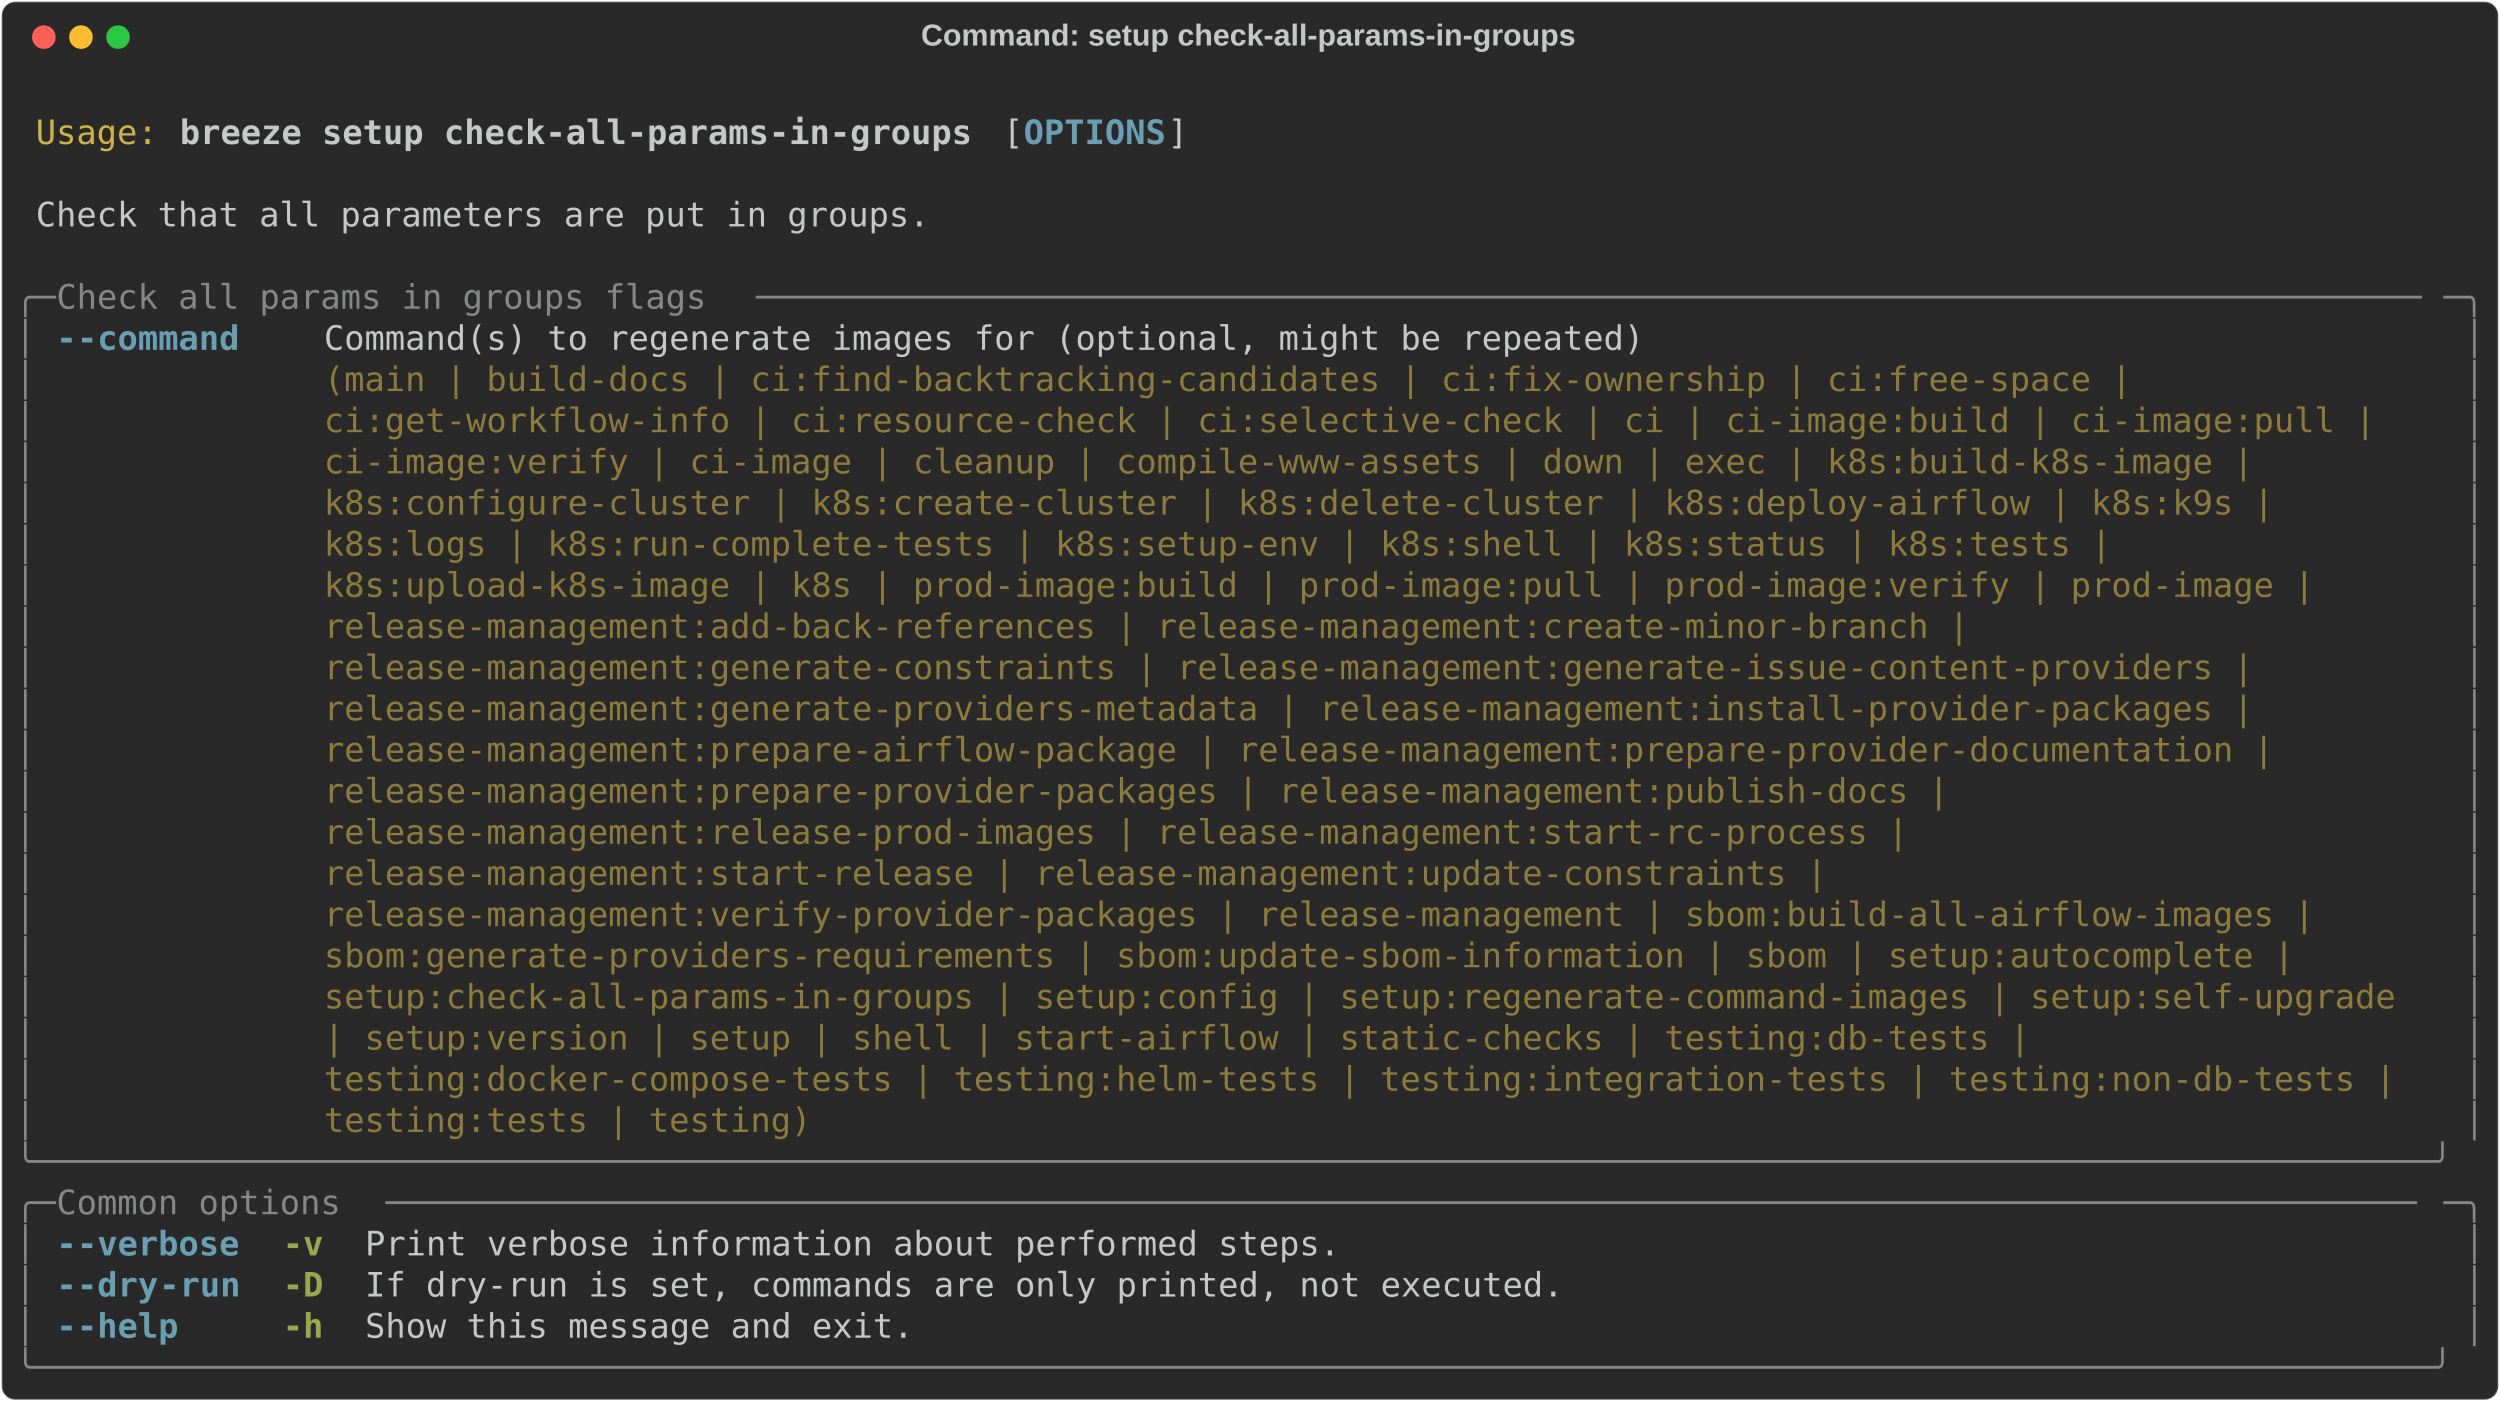
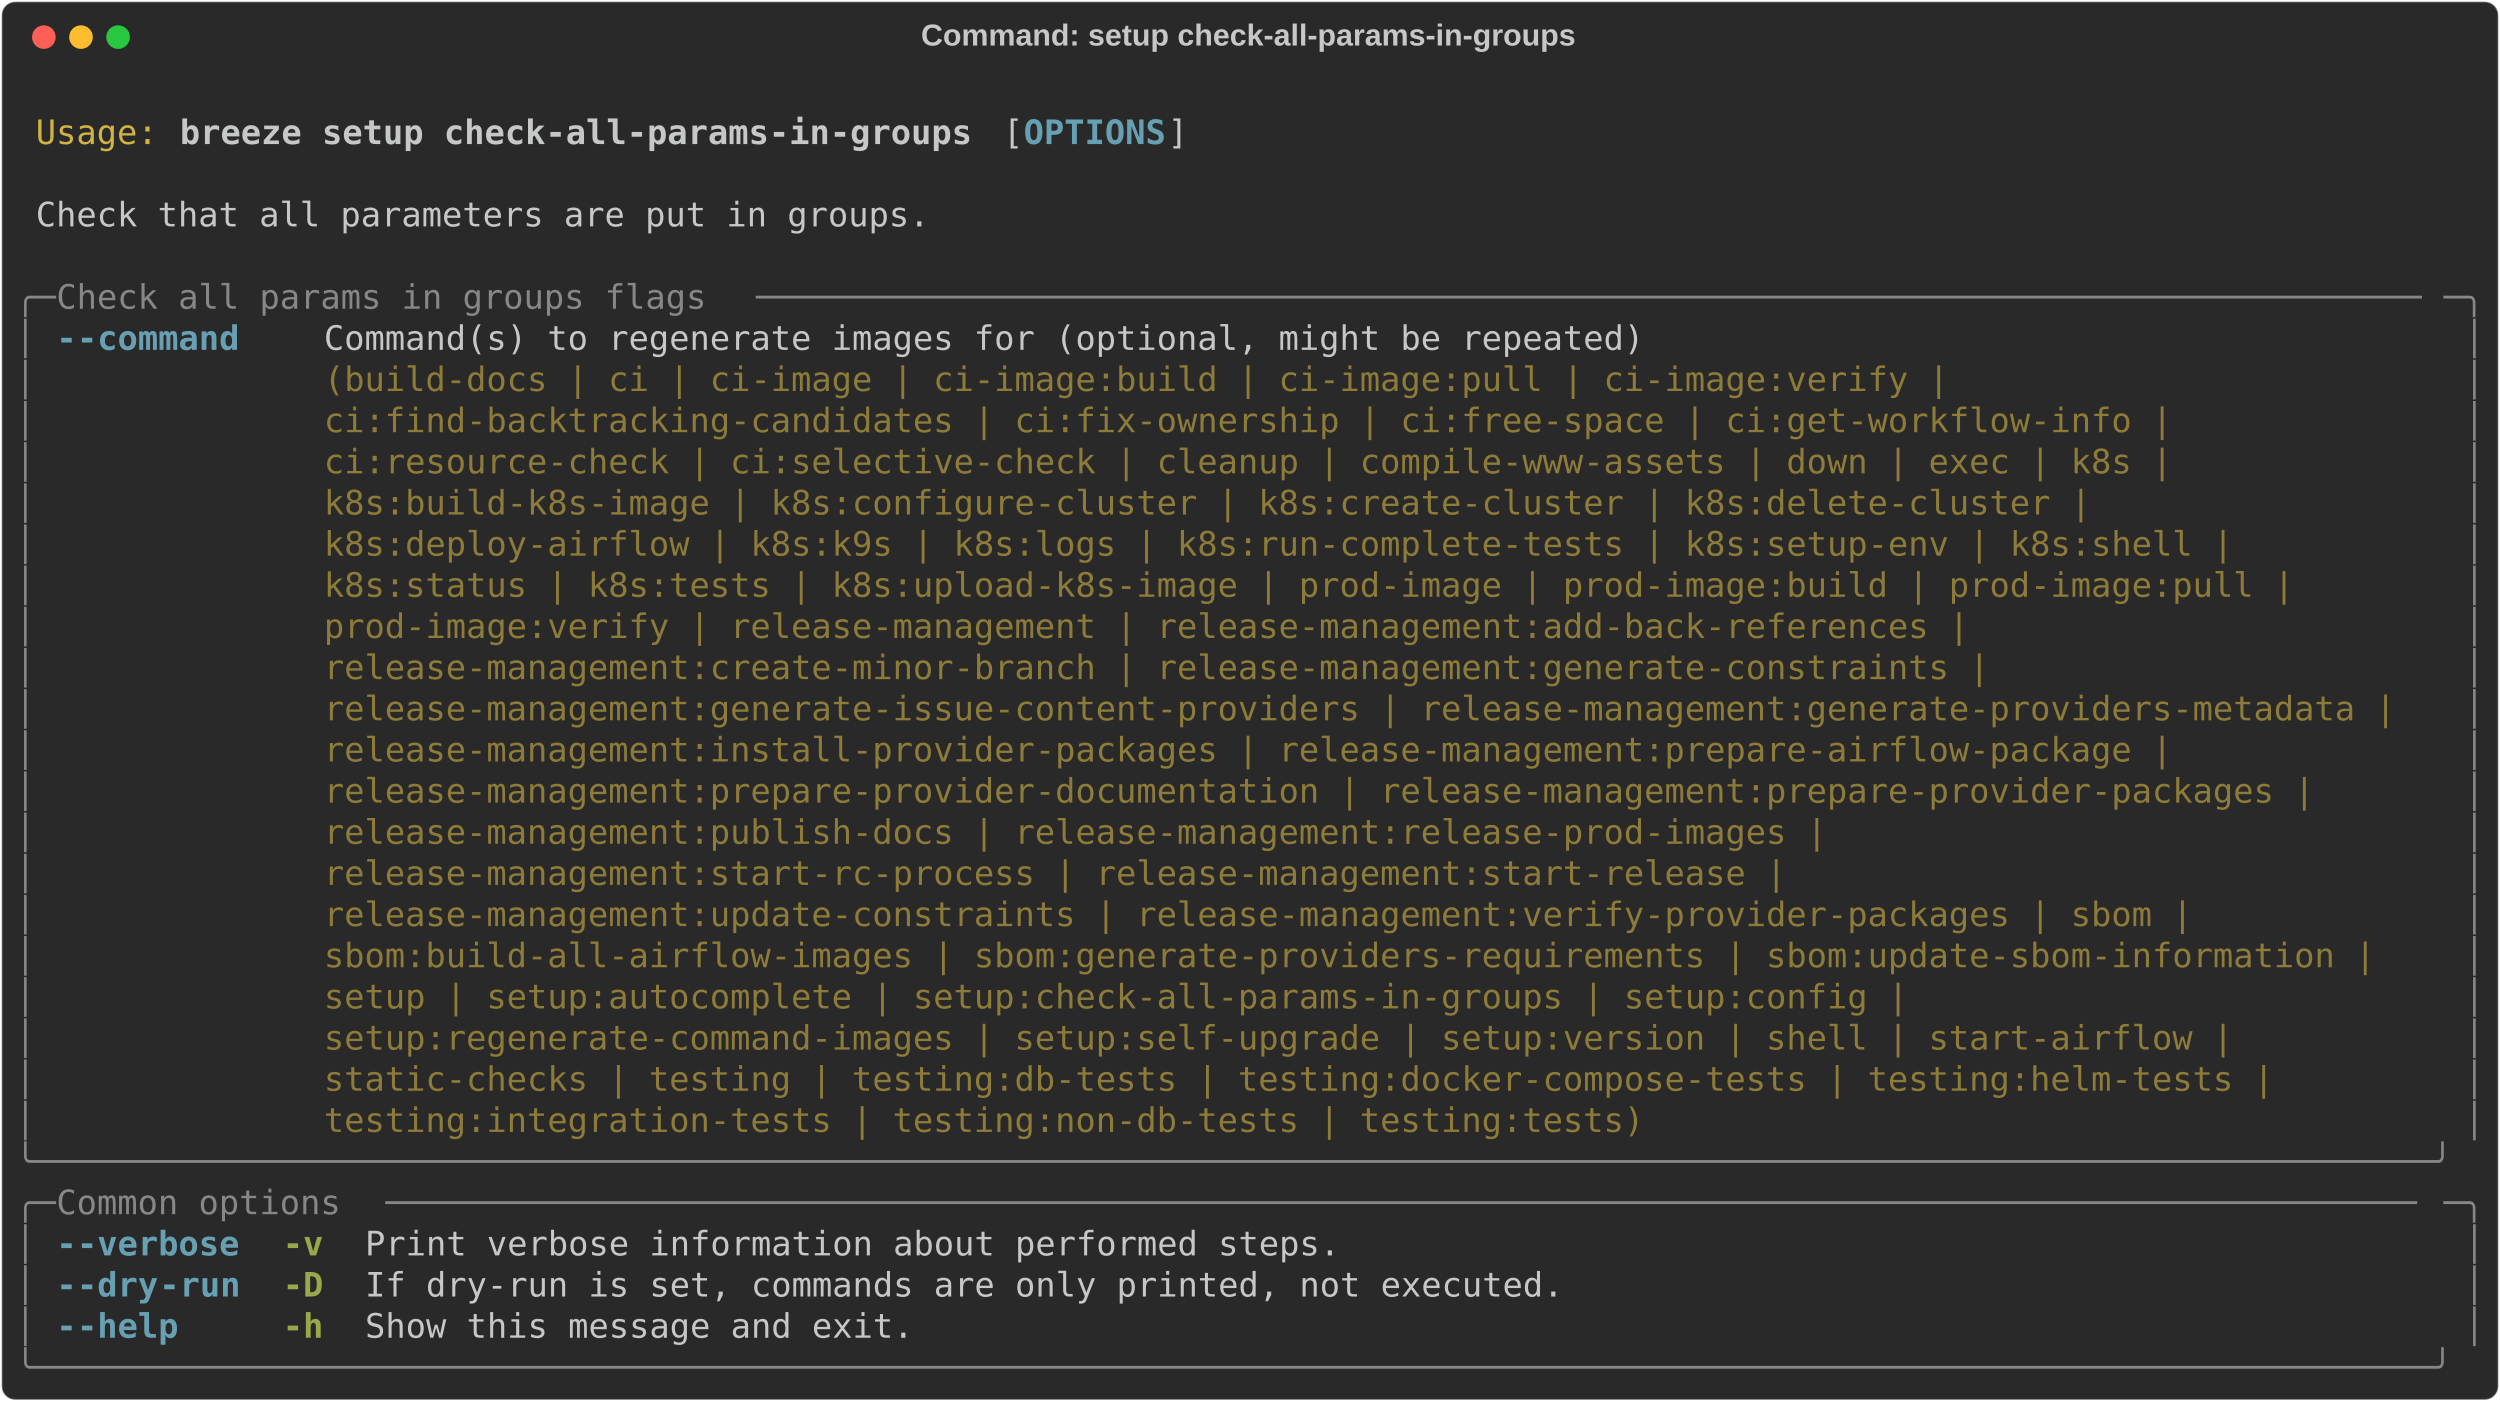
<svg xmlns="http://www.w3.org/2000/svg" class="rich-terminal" viewBox="0 0 1482 830.8">
  <style>

    @font-face {
        font-family: "Fira Code";
        src: local("FiraCode-Regular"),
                url("https://cdnjs.cloudflare.com/ajax/libs/firacode/6.2.0/woff2/FiraCode-Regular.woff2") format("woff2"),
                url("https://cdnjs.cloudflare.com/ajax/libs/firacode/6.2.0/woff/FiraCode-Regular.woff") format("woff");
        font-style: normal;
        font-weight: 400;
    }
    @font-face {
        font-family: "Fira Code";
        src: local("FiraCode-Bold"),
                url("https://cdnjs.cloudflare.com/ajax/libs/firacode/6.2.0/woff2/FiraCode-Bold.woff2") format("woff2"),
                url("https://cdnjs.cloudflare.com/ajax/libs/firacode/6.2.0/woff/FiraCode-Bold.woff") format("woff");
        font-style: bold;
        font-weight: 700;
    }

    .breeze-setup-check-all-params-in-groups-matrix {
        font-family: Fira Code, monospace;
        font-size: 20px;
        line-height: 24.4px;
        font-variant-east-asian: full-width;
    }

    .breeze-setup-check-all-params-in-groups-title {
        font-size: 18px;
        font-weight: bold;
        font-family: arial;
    }

    .breeze-setup-check-all-params-in-groups-r1 { fill: #c5c8c6 }
.breeze-setup-check-all-params-in-groups-r2 { fill: #d0b344 }
.breeze-setup-check-all-params-in-groups-r3 { fill: #c5c8c6;font-weight: bold }
.breeze-setup-check-all-params-in-groups-r4 { fill: #68a0b3;font-weight: bold }
.breeze-setup-check-all-params-in-groups-r5 { fill: #868887 }
.breeze-setup-check-all-params-in-groups-r6 { fill: #8d7b39 }
.breeze-setup-check-all-params-in-groups-r7 { fill: #98a84b;font-weight: bold }
    </style>
  <defs>
    <clipPath id="breeze-setup-check-all-params-in-groups-clip-terminal">
      <rect x="0" y="0" width="1463.0" height="779.8" />
    </clipPath>
    <clipPath id="breeze-setup-check-all-params-in-groups-line-0">
      <rect x="0" y="1.5" width="1464" height="24.65" />
    </clipPath>
    <clipPath id="breeze-setup-check-all-params-in-groups-line-1">
      <rect x="0" y="25.9" width="1464" height="24.65" />
    </clipPath>
    <clipPath id="breeze-setup-check-all-params-in-groups-line-2">
      <rect x="0" y="50.3" width="1464" height="24.65" />
    </clipPath>
    <clipPath id="breeze-setup-check-all-params-in-groups-line-3">
      <rect x="0" y="74.7" width="1464" height="24.65" />
    </clipPath>
    <clipPath id="breeze-setup-check-all-params-in-groups-line-4">
      <rect x="0" y="99.1" width="1464" height="24.65" />
    </clipPath>
    <clipPath id="breeze-setup-check-all-params-in-groups-line-5">
      <rect x="0" y="123.5" width="1464" height="24.65" />
    </clipPath>
    <clipPath id="breeze-setup-check-all-params-in-groups-line-6">
      <rect x="0" y="147.9" width="1464" height="24.65" />
    </clipPath>
    <clipPath id="breeze-setup-check-all-params-in-groups-line-7">
      <rect x="0" y="172.3" width="1464" height="24.65" />
    </clipPath>
    <clipPath id="breeze-setup-check-all-params-in-groups-line-8">
      <rect x="0" y="196.7" width="1464" height="24.65" />
    </clipPath>
    <clipPath id="breeze-setup-check-all-params-in-groups-line-9">
      <rect x="0" y="221.1" width="1464" height="24.65" />
    </clipPath>
    <clipPath id="breeze-setup-check-all-params-in-groups-line-10">
      <rect x="0" y="245.5" width="1464" height="24.65" />
    </clipPath>
    <clipPath id="breeze-setup-check-all-params-in-groups-line-11">
      <rect x="0" y="269.9" width="1464" height="24.65" />
    </clipPath>
    <clipPath id="breeze-setup-check-all-params-in-groups-line-12">
      <rect x="0" y="294.3" width="1464" height="24.65" />
    </clipPath>
    <clipPath id="breeze-setup-check-all-params-in-groups-line-13">
      <rect x="0" y="318.7" width="1464" height="24.65" />
    </clipPath>
    <clipPath id="breeze-setup-check-all-params-in-groups-line-14">
      <rect x="0" y="343.1" width="1464" height="24.65" />
    </clipPath>
    <clipPath id="breeze-setup-check-all-params-in-groups-line-15">
      <rect x="0" y="367.5" width="1464" height="24.65" />
    </clipPath>
    <clipPath id="breeze-setup-check-all-params-in-groups-line-16">
      <rect x="0" y="391.9" width="1464" height="24.65" />
    </clipPath>
    <clipPath id="breeze-setup-check-all-params-in-groups-line-17">
      <rect x="0" y="416.3" width="1464" height="24.65" />
    </clipPath>
    <clipPath id="breeze-setup-check-all-params-in-groups-line-18">
      <rect x="0" y="440.7" width="1464" height="24.65" />
    </clipPath>
    <clipPath id="breeze-setup-check-all-params-in-groups-line-19">
      <rect x="0" y="465.1" width="1464" height="24.65" />
    </clipPath>
    <clipPath id="breeze-setup-check-all-params-in-groups-line-20">
      <rect x="0" y="489.5" width="1464" height="24.65" />
    </clipPath>
    <clipPath id="breeze-setup-check-all-params-in-groups-line-21">
      <rect x="0" y="513.9" width="1464" height="24.65" />
    </clipPath>
    <clipPath id="breeze-setup-check-all-params-in-groups-line-22">
      <rect x="0" y="538.3" width="1464" height="24.65" />
    </clipPath>
    <clipPath id="breeze-setup-check-all-params-in-groups-line-23">
      <rect x="0" y="562.7" width="1464" height="24.65" />
    </clipPath>
    <clipPath id="breeze-setup-check-all-params-in-groups-line-24">
      <rect x="0" y="587.1" width="1464" height="24.65" />
    </clipPath>
    <clipPath id="breeze-setup-check-all-params-in-groups-line-25">
      <rect x="0" y="611.5" width="1464" height="24.65" />
    </clipPath>
    <clipPath id="breeze-setup-check-all-params-in-groups-line-26">
      <rect x="0" y="635.9" width="1464" height="24.65" />
    </clipPath>
    <clipPath id="breeze-setup-check-all-params-in-groups-line-27">
      <rect x="0" y="660.3" width="1464" height="24.65" />
    </clipPath>
    <clipPath id="breeze-setup-check-all-params-in-groups-line-28">
      <rect x="0" y="684.7" width="1464" height="24.65" />
    </clipPath>
    <clipPath id="breeze-setup-check-all-params-in-groups-line-29">
      <rect x="0" y="709.1" width="1464" height="24.65" />
    </clipPath>
    <clipPath id="breeze-setup-check-all-params-in-groups-line-30">
      <rect x="0" y="733.5" width="1464" height="24.65" />
    </clipPath>
  </defs>
  <rect fill="#292929" stroke="rgba(255,255,255,0.35)" stroke-width="1" x="1" y="1" width="1480" height="828.8" rx="8" />
  <text class="breeze-setup-check-all-params-in-groups-title" fill="#c5c8c6" text-anchor="middle" x="740" y="27">Command: setup check-all-params-in-groups</text>
  <g transform="translate(26,22)">
    <circle cx="0" cy="0" r="7" fill="#ff5f57" />
    <circle cx="22" cy="0" r="7" fill="#febc2e" />
    <circle cx="44" cy="0" r="7" fill="#28c840" />
  </g>
  <g transform="translate(9, 41)" clip-path="url(#breeze-setup-check-all-params-in-groups-clip-terminal)">
    <g class="breeze-setup-check-all-params-in-groups-matrix">
      <text class="breeze-setup-check-all-params-in-groups-r1" x="1464" y="20" textLength="12.2" clip-path="url(#breeze-setup-check-all-params-in-groups-line-0)">
</text>
      <text class="breeze-setup-check-all-params-in-groups-r2" x="12.2" y="44.4" textLength="73.2" clip-path="url(#breeze-setup-check-all-params-in-groups-line-1)">Usage:</text>
      <text class="breeze-setup-check-all-params-in-groups-r3" x="97.6" y="44.4" textLength="475.8" clip-path="url(#breeze-setup-check-all-params-in-groups-line-1)">breeze setup check-all-params-in-groups</text>
      <text class="breeze-setup-check-all-params-in-groups-r1" x="585.6" y="44.4" textLength="12.2" clip-path="url(#breeze-setup-check-all-params-in-groups-line-1)">[</text>
      <text class="breeze-setup-check-all-params-in-groups-r4" x="597.8" y="44.4" textLength="85.4" clip-path="url(#breeze-setup-check-all-params-in-groups-line-1)">OPTIONS</text>
      <text class="breeze-setup-check-all-params-in-groups-r1" x="683.2" y="44.4" textLength="12.2" clip-path="url(#breeze-setup-check-all-params-in-groups-line-1)">]</text>
      <text class="breeze-setup-check-all-params-in-groups-r1" x="1464" y="44.4" textLength="12.2" clip-path="url(#breeze-setup-check-all-params-in-groups-line-1)">
</text>
      <text class="breeze-setup-check-all-params-in-groups-r1" x="1464" y="68.8" textLength="12.2" clip-path="url(#breeze-setup-check-all-params-in-groups-line-2)">
</text>
      <text class="breeze-setup-check-all-params-in-groups-r1" x="12.2" y="93.2" textLength="536.8" clip-path="url(#breeze-setup-check-all-params-in-groups-line-3)">Check that all parameters are put in groups.</text>
      <text class="breeze-setup-check-all-params-in-groups-r1" x="1464" y="93.2" textLength="12.2" clip-path="url(#breeze-setup-check-all-params-in-groups-line-3)">
</text>
      <text class="breeze-setup-check-all-params-in-groups-r1" x="1464" y="117.6" textLength="12.2" clip-path="url(#breeze-setup-check-all-params-in-groups-line-4)">
</text>
      <text class="breeze-setup-check-all-params-in-groups-r5" x="0" y="142" textLength="24.4" clip-path="url(#breeze-setup-check-all-params-in-groups-line-5)">╭─</text>
      <text class="breeze-setup-check-all-params-in-groups-r5" x="24.4" y="142" textLength="414.8" clip-path="url(#breeze-setup-check-all-params-in-groups-line-5)"> Check all params in groups flags </text>
      <text class="breeze-setup-check-all-params-in-groups-r5" x="439.2" y="142" textLength="1000.4" clip-path="url(#breeze-setup-check-all-params-in-groups-line-5)">──────────────────────────────────────────────────────────────────────────────────</text>
      <text class="breeze-setup-check-all-params-in-groups-r5" x="1439.6" y="142" textLength="24.4" clip-path="url(#breeze-setup-check-all-params-in-groups-line-5)">─╮</text>
      <text class="breeze-setup-check-all-params-in-groups-r1" x="1464" y="142" textLength="12.2" clip-path="url(#breeze-setup-check-all-params-in-groups-line-5)">
</text>
      <text class="breeze-setup-check-all-params-in-groups-r5" x="0" y="166.4" textLength="12.2" clip-path="url(#breeze-setup-check-all-params-in-groups-line-6)">│</text>
      <text class="breeze-setup-check-all-params-in-groups-r4" x="24.4" y="166.4" textLength="12.2" clip-path="url(#breeze-setup-check-all-params-in-groups-line-6)">-</text>
      <text class="breeze-setup-check-all-params-in-groups-r4" x="36.6" y="166.4" textLength="97.6" clip-path="url(#breeze-setup-check-all-params-in-groups-line-6)">-command</text>
      <text class="breeze-setup-check-all-params-in-groups-r1" x="183" y="166.4" textLength="1256.6" clip-path="url(#breeze-setup-check-all-params-in-groups-line-6)">Command(s) to regenerate images for (optional, might be repeated)                                      </text>
      <text class="breeze-setup-check-all-params-in-groups-r5" x="1451.8" y="166.4" textLength="12.2" clip-path="url(#breeze-setup-check-all-params-in-groups-line-6)">│</text>
      <text class="breeze-setup-check-all-params-in-groups-r1" x="1464" y="166.4" textLength="12.2" clip-path="url(#breeze-setup-check-all-params-in-groups-line-6)">
</text>
      <text class="breeze-setup-check-all-params-in-groups-r5" x="0" y="190.8" textLength="12.2" clip-path="url(#breeze-setup-check-all-params-in-groups-line-7)">│</text>
-       <text class="breeze-setup-check-all-params-in-groups-r6" x="183" y="190.8" textLength="1256.6" clip-path="url(#breeze-setup-check-all-params-in-groups-line-7)">(main | build-docs | ci:find-backtracking-candidates | ci:fix-ownership | ci:free-space |              </text>
+       <text class="breeze-setup-check-all-params-in-groups-r6" x="183" y="190.8" textLength="1256.6" clip-path="url(#breeze-setup-check-all-params-in-groups-line-7)">(build-docs | ci | ci-image | ci-image:build | ci-image:pull | ci-image:verify |                       </text>
      <text class="breeze-setup-check-all-params-in-groups-r5" x="1451.8" y="190.8" textLength="12.2" clip-path="url(#breeze-setup-check-all-params-in-groups-line-7)">│</text>
      <text class="breeze-setup-check-all-params-in-groups-r1" x="1464" y="190.8" textLength="12.2" clip-path="url(#breeze-setup-check-all-params-in-groups-line-7)">
</text>
      <text class="breeze-setup-check-all-params-in-groups-r5" x="0" y="215.2" textLength="12.2" clip-path="url(#breeze-setup-check-all-params-in-groups-line-8)">│</text>
-       <text class="breeze-setup-check-all-params-in-groups-r6" x="183" y="215.2" textLength="1256.6" clip-path="url(#breeze-setup-check-all-params-in-groups-line-8)">ci:get-workflow-info | ci:resource-check | ci:selective-check | ci | ci-image:build | ci-image:pull |  </text>
+       <text class="breeze-setup-check-all-params-in-groups-r6" x="183" y="215.2" textLength="1256.6" clip-path="url(#breeze-setup-check-all-params-in-groups-line-8)">ci:find-backtracking-candidates | ci:fix-ownership | ci:free-space | ci:get-workflow-info |            </text>
      <text class="breeze-setup-check-all-params-in-groups-r5" x="1451.8" y="215.2" textLength="12.2" clip-path="url(#breeze-setup-check-all-params-in-groups-line-8)">│</text>
      <text class="breeze-setup-check-all-params-in-groups-r1" x="1464" y="215.2" textLength="12.2" clip-path="url(#breeze-setup-check-all-params-in-groups-line-8)">
</text>
      <text class="breeze-setup-check-all-params-in-groups-r5" x="0" y="239.6" textLength="12.2" clip-path="url(#breeze-setup-check-all-params-in-groups-line-9)">│</text>
-       <text class="breeze-setup-check-all-params-in-groups-r6" x="183" y="239.6" textLength="1256.6" clip-path="url(#breeze-setup-check-all-params-in-groups-line-9)">ci-image:verify | ci-image | cleanup | compile-www-assets | down | exec | k8s:build-k8s-image |        </text>
+       <text class="breeze-setup-check-all-params-in-groups-r6" x="183" y="239.6" textLength="1256.6" clip-path="url(#breeze-setup-check-all-params-in-groups-line-9)">ci:resource-check | ci:selective-check | cleanup | compile-www-assets | down | exec | k8s |            </text>
      <text class="breeze-setup-check-all-params-in-groups-r5" x="1451.8" y="239.6" textLength="12.2" clip-path="url(#breeze-setup-check-all-params-in-groups-line-9)">│</text>
      <text class="breeze-setup-check-all-params-in-groups-r1" x="1464" y="239.6" textLength="12.2" clip-path="url(#breeze-setup-check-all-params-in-groups-line-9)">
</text>
      <text class="breeze-setup-check-all-params-in-groups-r5" x="0" y="264" textLength="12.2" clip-path="url(#breeze-setup-check-all-params-in-groups-line-10)">│</text>
-       <text class="breeze-setup-check-all-params-in-groups-r6" x="183" y="264" textLength="1256.6" clip-path="url(#breeze-setup-check-all-params-in-groups-line-10)">k8s:configure-cluster | k8s:create-cluster | k8s:delete-cluster | k8s:deploy-airflow | k8s:k9s |       </text>
+       <text class="breeze-setup-check-all-params-in-groups-r6" x="183" y="264" textLength="1256.6" clip-path="url(#breeze-setup-check-all-params-in-groups-line-10)">k8s:build-k8s-image | k8s:configure-cluster | k8s:create-cluster | k8s:delete-cluster |                </text>
      <text class="breeze-setup-check-all-params-in-groups-r5" x="1451.8" y="264" textLength="12.2" clip-path="url(#breeze-setup-check-all-params-in-groups-line-10)">│</text>
      <text class="breeze-setup-check-all-params-in-groups-r1" x="1464" y="264" textLength="12.2" clip-path="url(#breeze-setup-check-all-params-in-groups-line-10)">
</text>
      <text class="breeze-setup-check-all-params-in-groups-r5" x="0" y="288.4" textLength="12.2" clip-path="url(#breeze-setup-check-all-params-in-groups-line-11)">│</text>
-       <text class="breeze-setup-check-all-params-in-groups-r6" x="183" y="288.4" textLength="1256.6" clip-path="url(#breeze-setup-check-all-params-in-groups-line-11)">k8s:logs | k8s:run-complete-tests | k8s:setup-env | k8s:shell | k8s:status | k8s:tests |               </text>
+       <text class="breeze-setup-check-all-params-in-groups-r6" x="183" y="288.4" textLength="1256.6" clip-path="url(#breeze-setup-check-all-params-in-groups-line-11)">k8s:deploy-airflow | k8s:k9s | k8s:logs | k8s:run-complete-tests | k8s:setup-env | k8s:shell |         </text>
      <text class="breeze-setup-check-all-params-in-groups-r5" x="1451.8" y="288.4" textLength="12.2" clip-path="url(#breeze-setup-check-all-params-in-groups-line-11)">│</text>
      <text class="breeze-setup-check-all-params-in-groups-r1" x="1464" y="288.4" textLength="12.2" clip-path="url(#breeze-setup-check-all-params-in-groups-line-11)">
</text>
      <text class="breeze-setup-check-all-params-in-groups-r5" x="0" y="312.8" textLength="12.2" clip-path="url(#breeze-setup-check-all-params-in-groups-line-12)">│</text>
-       <text class="breeze-setup-check-all-params-in-groups-r6" x="183" y="312.8" textLength="1256.6" clip-path="url(#breeze-setup-check-all-params-in-groups-line-12)">k8s:upload-k8s-image | k8s | prod-image:build | prod-image:pull | prod-image:verify | prod-image |     </text>
+       <text class="breeze-setup-check-all-params-in-groups-r6" x="183" y="312.8" textLength="1256.6" clip-path="url(#breeze-setup-check-all-params-in-groups-line-12)">k8s:status | k8s:tests | k8s:upload-k8s-image | prod-image | prod-image:build | prod-image:pull |      </text>
      <text class="breeze-setup-check-all-params-in-groups-r5" x="1451.8" y="312.8" textLength="12.2" clip-path="url(#breeze-setup-check-all-params-in-groups-line-12)">│</text>
      <text class="breeze-setup-check-all-params-in-groups-r1" x="1464" y="312.8" textLength="12.2" clip-path="url(#breeze-setup-check-all-params-in-groups-line-12)">
</text>
      <text class="breeze-setup-check-all-params-in-groups-r5" x="0" y="337.2" textLength="12.2" clip-path="url(#breeze-setup-check-all-params-in-groups-line-13)">│</text>
-       <text class="breeze-setup-check-all-params-in-groups-r6" x="183" y="337.2" textLength="1256.6" clip-path="url(#breeze-setup-check-all-params-in-groups-line-13)">release-management:add-back-references | release-management:create-minor-branch |                      </text>
+       <text class="breeze-setup-check-all-params-in-groups-r6" x="183" y="337.2" textLength="1256.6" clip-path="url(#breeze-setup-check-all-params-in-groups-line-13)">prod-image:verify | release-management | release-management:add-back-references |                      </text>
      <text class="breeze-setup-check-all-params-in-groups-r5" x="1451.8" y="337.2" textLength="12.2" clip-path="url(#breeze-setup-check-all-params-in-groups-line-13)">│</text>
      <text class="breeze-setup-check-all-params-in-groups-r1" x="1464" y="337.2" textLength="12.2" clip-path="url(#breeze-setup-check-all-params-in-groups-line-13)">
</text>
      <text class="breeze-setup-check-all-params-in-groups-r5" x="0" y="361.6" textLength="12.2" clip-path="url(#breeze-setup-check-all-params-in-groups-line-14)">│</text>
-       <text class="breeze-setup-check-all-params-in-groups-r6" x="183" y="361.6" textLength="1256.6" clip-path="url(#breeze-setup-check-all-params-in-groups-line-14)">release-management:generate-constraints | release-management:generate-issue-content-providers |        </text>
+       <text class="breeze-setup-check-all-params-in-groups-r6" x="183" y="361.6" textLength="1256.6" clip-path="url(#breeze-setup-check-all-params-in-groups-line-14)">release-management:create-minor-branch | release-management:generate-constraints |                     </text>
      <text class="breeze-setup-check-all-params-in-groups-r5" x="1451.8" y="361.6" textLength="12.2" clip-path="url(#breeze-setup-check-all-params-in-groups-line-14)">│</text>
      <text class="breeze-setup-check-all-params-in-groups-r1" x="1464" y="361.6" textLength="12.2" clip-path="url(#breeze-setup-check-all-params-in-groups-line-14)">
</text>
      <text class="breeze-setup-check-all-params-in-groups-r5" x="0" y="386" textLength="12.2" clip-path="url(#breeze-setup-check-all-params-in-groups-line-15)">│</text>
-       <text class="breeze-setup-check-all-params-in-groups-r6" x="183" y="386" textLength="1256.6" clip-path="url(#breeze-setup-check-all-params-in-groups-line-15)">release-management:generate-providers-metadata | release-management:install-provider-packages |        </text>
+       <text class="breeze-setup-check-all-params-in-groups-r6" x="183" y="386" textLength="1256.6" clip-path="url(#breeze-setup-check-all-params-in-groups-line-15)">release-management:generate-issue-content-providers | release-management:generate-providers-metadata | </text>
      <text class="breeze-setup-check-all-params-in-groups-r5" x="1451.8" y="386" textLength="12.2" clip-path="url(#breeze-setup-check-all-params-in-groups-line-15)">│</text>
      <text class="breeze-setup-check-all-params-in-groups-r1" x="1464" y="386" textLength="12.2" clip-path="url(#breeze-setup-check-all-params-in-groups-line-15)">
</text>
      <text class="breeze-setup-check-all-params-in-groups-r5" x="0" y="410.4" textLength="12.2" clip-path="url(#breeze-setup-check-all-params-in-groups-line-16)">│</text>
-       <text class="breeze-setup-check-all-params-in-groups-r6" x="183" y="410.4" textLength="1256.6" clip-path="url(#breeze-setup-check-all-params-in-groups-line-16)">release-management:prepare-airflow-package | release-management:prepare-provider-documentation |       </text>
+       <text class="breeze-setup-check-all-params-in-groups-r6" x="183" y="410.4" textLength="1256.6" clip-path="url(#breeze-setup-check-all-params-in-groups-line-16)">release-management:install-provider-packages | release-management:prepare-airflow-package |            </text>
      <text class="breeze-setup-check-all-params-in-groups-r5" x="1451.8" y="410.4" textLength="12.2" clip-path="url(#breeze-setup-check-all-params-in-groups-line-16)">│</text>
      <text class="breeze-setup-check-all-params-in-groups-r1" x="1464" y="410.4" textLength="12.2" clip-path="url(#breeze-setup-check-all-params-in-groups-line-16)">
</text>
      <text class="breeze-setup-check-all-params-in-groups-r5" x="0" y="434.8" textLength="12.2" clip-path="url(#breeze-setup-check-all-params-in-groups-line-17)">│</text>
-       <text class="breeze-setup-check-all-params-in-groups-r6" x="183" y="434.8" textLength="1256.6" clip-path="url(#breeze-setup-check-all-params-in-groups-line-17)">release-management:prepare-provider-packages | release-management:publish-docs |                       </text>
+       <text class="breeze-setup-check-all-params-in-groups-r6" x="183" y="434.8" textLength="1256.6" clip-path="url(#breeze-setup-check-all-params-in-groups-line-17)">release-management:prepare-provider-documentation | release-management:prepare-provider-packages |     </text>
      <text class="breeze-setup-check-all-params-in-groups-r5" x="1451.8" y="434.8" textLength="12.2" clip-path="url(#breeze-setup-check-all-params-in-groups-line-17)">│</text>
      <text class="breeze-setup-check-all-params-in-groups-r1" x="1464" y="434.8" textLength="12.2" clip-path="url(#breeze-setup-check-all-params-in-groups-line-17)">
</text>
      <text class="breeze-setup-check-all-params-in-groups-r5" x="0" y="459.2" textLength="12.2" clip-path="url(#breeze-setup-check-all-params-in-groups-line-18)">│</text>
-       <text class="breeze-setup-check-all-params-in-groups-r6" x="183" y="459.2" textLength="1256.6" clip-path="url(#breeze-setup-check-all-params-in-groups-line-18)">release-management:release-prod-images | release-management:start-rc-process |                         </text>
+       <text class="breeze-setup-check-all-params-in-groups-r6" x="183" y="459.2" textLength="1256.6" clip-path="url(#breeze-setup-check-all-params-in-groups-line-18)">release-management:publish-docs | release-management:release-prod-images |                             </text>
      <text class="breeze-setup-check-all-params-in-groups-r5" x="1451.8" y="459.2" textLength="12.2" clip-path="url(#breeze-setup-check-all-params-in-groups-line-18)">│</text>
      <text class="breeze-setup-check-all-params-in-groups-r1" x="1464" y="459.2" textLength="12.2" clip-path="url(#breeze-setup-check-all-params-in-groups-line-18)">
</text>
      <text class="breeze-setup-check-all-params-in-groups-r5" x="0" y="483.6" textLength="12.2" clip-path="url(#breeze-setup-check-all-params-in-groups-line-19)">│</text>
-       <text class="breeze-setup-check-all-params-in-groups-r6" x="183" y="483.6" textLength="1256.6" clip-path="url(#breeze-setup-check-all-params-in-groups-line-19)">release-management:start-release | release-management:update-constraints |                             </text>
+       <text class="breeze-setup-check-all-params-in-groups-r6" x="183" y="483.6" textLength="1256.6" clip-path="url(#breeze-setup-check-all-params-in-groups-line-19)">release-management:start-rc-process | release-management:start-release |                               </text>
      <text class="breeze-setup-check-all-params-in-groups-r5" x="1451.8" y="483.6" textLength="12.2" clip-path="url(#breeze-setup-check-all-params-in-groups-line-19)">│</text>
      <text class="breeze-setup-check-all-params-in-groups-r1" x="1464" y="483.6" textLength="12.2" clip-path="url(#breeze-setup-check-all-params-in-groups-line-19)">
</text>
      <text class="breeze-setup-check-all-params-in-groups-r5" x="0" y="508" textLength="12.2" clip-path="url(#breeze-setup-check-all-params-in-groups-line-20)">│</text>
-       <text class="breeze-setup-check-all-params-in-groups-r6" x="183" y="508" textLength="1256.6" clip-path="url(#breeze-setup-check-all-params-in-groups-line-20)">release-management:verify-provider-packages | release-management | sbom:build-all-airflow-images |     </text>
+       <text class="breeze-setup-check-all-params-in-groups-r6" x="183" y="508" textLength="1256.6" clip-path="url(#breeze-setup-check-all-params-in-groups-line-20)">release-management:update-constraints | release-management:verify-provider-packages | sbom |           </text>
      <text class="breeze-setup-check-all-params-in-groups-r5" x="1451.8" y="508" textLength="12.2" clip-path="url(#breeze-setup-check-all-params-in-groups-line-20)">│</text>
      <text class="breeze-setup-check-all-params-in-groups-r1" x="1464" y="508" textLength="12.2" clip-path="url(#breeze-setup-check-all-params-in-groups-line-20)">
</text>
      <text class="breeze-setup-check-all-params-in-groups-r5" x="0" y="532.4" textLength="12.2" clip-path="url(#breeze-setup-check-all-params-in-groups-line-21)">│</text>
-       <text class="breeze-setup-check-all-params-in-groups-r6" x="183" y="532.4" textLength="1256.6" clip-path="url(#breeze-setup-check-all-params-in-groups-line-21)">sbom:generate-providers-requirements | sbom:update-sbom-information | sbom | setup:autocomplete |      </text>
+       <text class="breeze-setup-check-all-params-in-groups-r6" x="183" y="532.4" textLength="1256.6" clip-path="url(#breeze-setup-check-all-params-in-groups-line-21)">sbom:build-all-airflow-images | sbom:generate-providers-requirements | sbom:update-sbom-information |  </text>
      <text class="breeze-setup-check-all-params-in-groups-r5" x="1451.8" y="532.4" textLength="12.2" clip-path="url(#breeze-setup-check-all-params-in-groups-line-21)">│</text>
      <text class="breeze-setup-check-all-params-in-groups-r1" x="1464" y="532.4" textLength="12.2" clip-path="url(#breeze-setup-check-all-params-in-groups-line-21)">
</text>
      <text class="breeze-setup-check-all-params-in-groups-r5" x="0" y="556.8" textLength="12.2" clip-path="url(#breeze-setup-check-all-params-in-groups-line-22)">│</text>
-       <text class="breeze-setup-check-all-params-in-groups-r6" x="183" y="556.8" textLength="1256.6" clip-path="url(#breeze-setup-check-all-params-in-groups-line-22)">setup:check-all-params-in-groups | setup:config | setup:regenerate-command-images | setup:self-upgrade </text>
+       <text class="breeze-setup-check-all-params-in-groups-r6" x="183" y="556.8" textLength="1256.6" clip-path="url(#breeze-setup-check-all-params-in-groups-line-22)">setup | setup:autocomplete | setup:check-all-params-in-groups | setup:config |                         </text>
      <text class="breeze-setup-check-all-params-in-groups-r5" x="1451.8" y="556.8" textLength="12.2" clip-path="url(#breeze-setup-check-all-params-in-groups-line-22)">│</text>
      <text class="breeze-setup-check-all-params-in-groups-r1" x="1464" y="556.8" textLength="12.2" clip-path="url(#breeze-setup-check-all-params-in-groups-line-22)">
</text>
      <text class="breeze-setup-check-all-params-in-groups-r5" x="0" y="581.2" textLength="12.2" clip-path="url(#breeze-setup-check-all-params-in-groups-line-23)">│</text>
-       <text class="breeze-setup-check-all-params-in-groups-r6" x="183" y="581.2" textLength="1256.6" clip-path="url(#breeze-setup-check-all-params-in-groups-line-23)">| setup:version | setup | shell | start-airflow | static-checks | testing:db-tests |                   </text>
+       <text class="breeze-setup-check-all-params-in-groups-r6" x="183" y="581.2" textLength="1256.6" clip-path="url(#breeze-setup-check-all-params-in-groups-line-23)">setup:regenerate-command-images | setup:self-upgrade | setup:version | shell | start-airflow |         </text>
      <text class="breeze-setup-check-all-params-in-groups-r5" x="1451.8" y="581.2" textLength="12.2" clip-path="url(#breeze-setup-check-all-params-in-groups-line-23)">│</text>
      <text class="breeze-setup-check-all-params-in-groups-r1" x="1464" y="581.2" textLength="12.2" clip-path="url(#breeze-setup-check-all-params-in-groups-line-23)">
</text>
      <text class="breeze-setup-check-all-params-in-groups-r5" x="0" y="605.6" textLength="12.2" clip-path="url(#breeze-setup-check-all-params-in-groups-line-24)">│</text>
-       <text class="breeze-setup-check-all-params-in-groups-r6" x="183" y="605.6" textLength="1256.6" clip-path="url(#breeze-setup-check-all-params-in-groups-line-24)">testing:docker-compose-tests | testing:helm-tests | testing:integration-tests | testing:non-db-tests | </text>
+       <text class="breeze-setup-check-all-params-in-groups-r6" x="183" y="605.6" textLength="1256.6" clip-path="url(#breeze-setup-check-all-params-in-groups-line-24)">static-checks | testing | testing:db-tests | testing:docker-compose-tests | testing:helm-tests |       </text>
      <text class="breeze-setup-check-all-params-in-groups-r5" x="1451.8" y="605.6" textLength="12.2" clip-path="url(#breeze-setup-check-all-params-in-groups-line-24)">│</text>
      <text class="breeze-setup-check-all-params-in-groups-r1" x="1464" y="605.6" textLength="12.2" clip-path="url(#breeze-setup-check-all-params-in-groups-line-24)">
</text>
      <text class="breeze-setup-check-all-params-in-groups-r5" x="0" y="630" textLength="12.2" clip-path="url(#breeze-setup-check-all-params-in-groups-line-25)">│</text>
-       <text class="breeze-setup-check-all-params-in-groups-r6" x="183" y="630" textLength="1256.6" clip-path="url(#breeze-setup-check-all-params-in-groups-line-25)">testing:tests | testing)                                                                               </text>
+       <text class="breeze-setup-check-all-params-in-groups-r6" x="183" y="630" textLength="1256.6" clip-path="url(#breeze-setup-check-all-params-in-groups-line-25)">testing:integration-tests | testing:non-db-tests | testing:tests)                                      </text>
      <text class="breeze-setup-check-all-params-in-groups-r5" x="1451.8" y="630" textLength="12.2" clip-path="url(#breeze-setup-check-all-params-in-groups-line-25)">│</text>
      <text class="breeze-setup-check-all-params-in-groups-r1" x="1464" y="630" textLength="12.2" clip-path="url(#breeze-setup-check-all-params-in-groups-line-25)">
</text>
      <text class="breeze-setup-check-all-params-in-groups-r5" x="0" y="654.4" textLength="1464" clip-path="url(#breeze-setup-check-all-params-in-groups-line-26)">╰──────────────────────────────────────────────────────────────────────────────────────────────────────────────────────╯</text>
      <text class="breeze-setup-check-all-params-in-groups-r1" x="1464" y="654.4" textLength="12.2" clip-path="url(#breeze-setup-check-all-params-in-groups-line-26)">
</text>
      <text class="breeze-setup-check-all-params-in-groups-r5" x="0" y="678.8" textLength="24.4" clip-path="url(#breeze-setup-check-all-params-in-groups-line-27)">╭─</text>
      <text class="breeze-setup-check-all-params-in-groups-r5" x="24.4" y="678.8" textLength="195.2" clip-path="url(#breeze-setup-check-all-params-in-groups-line-27)"> Common options </text>
      <text class="breeze-setup-check-all-params-in-groups-r5" x="219.6" y="678.8" textLength="1220" clip-path="url(#breeze-setup-check-all-params-in-groups-line-27)">────────────────────────────────────────────────────────────────────────────────────────────────────</text>
      <text class="breeze-setup-check-all-params-in-groups-r5" x="1439.6" y="678.8" textLength="24.4" clip-path="url(#breeze-setup-check-all-params-in-groups-line-27)">─╮</text>
      <text class="breeze-setup-check-all-params-in-groups-r1" x="1464" y="678.8" textLength="12.2" clip-path="url(#breeze-setup-check-all-params-in-groups-line-27)">
</text>
      <text class="breeze-setup-check-all-params-in-groups-r5" x="0" y="703.2" textLength="12.2" clip-path="url(#breeze-setup-check-all-params-in-groups-line-28)">│</text>
      <text class="breeze-setup-check-all-params-in-groups-r4" x="24.4" y="703.2" textLength="12.2" clip-path="url(#breeze-setup-check-all-params-in-groups-line-28)">-</text>
      <text class="breeze-setup-check-all-params-in-groups-r4" x="36.6" y="703.2" textLength="97.6" clip-path="url(#breeze-setup-check-all-params-in-groups-line-28)">-verbose</text>
      <text class="breeze-setup-check-all-params-in-groups-r7" x="158.6" y="703.2" textLength="24.4" clip-path="url(#breeze-setup-check-all-params-in-groups-line-28)">-v</text>
      <text class="breeze-setup-check-all-params-in-groups-r1" x="207.4" y="703.2" textLength="585.6" clip-path="url(#breeze-setup-check-all-params-in-groups-line-28)">Print verbose information about performed steps.</text>
      <text class="breeze-setup-check-all-params-in-groups-r5" x="1451.8" y="703.2" textLength="12.2" clip-path="url(#breeze-setup-check-all-params-in-groups-line-28)">│</text>
      <text class="breeze-setup-check-all-params-in-groups-r1" x="1464" y="703.2" textLength="12.2" clip-path="url(#breeze-setup-check-all-params-in-groups-line-28)">
</text>
      <text class="breeze-setup-check-all-params-in-groups-r5" x="0" y="727.6" textLength="12.2" clip-path="url(#breeze-setup-check-all-params-in-groups-line-29)">│</text>
      <text class="breeze-setup-check-all-params-in-groups-r4" x="24.4" y="727.6" textLength="12.2" clip-path="url(#breeze-setup-check-all-params-in-groups-line-29)">-</text>
      <text class="breeze-setup-check-all-params-in-groups-r4" x="36.6" y="727.6" textLength="48.8" clip-path="url(#breeze-setup-check-all-params-in-groups-line-29)">-dry</text>
      <text class="breeze-setup-check-all-params-in-groups-r4" x="85.4" y="727.6" textLength="48.8" clip-path="url(#breeze-setup-check-all-params-in-groups-line-29)">-run</text>
      <text class="breeze-setup-check-all-params-in-groups-r7" x="158.6" y="727.6" textLength="24.4" clip-path="url(#breeze-setup-check-all-params-in-groups-line-29)">-D</text>
      <text class="breeze-setup-check-all-params-in-groups-r1" x="207.4" y="727.6" textLength="719.8" clip-path="url(#breeze-setup-check-all-params-in-groups-line-29)">If dry-run is set, commands are only printed, not executed.</text>
      <text class="breeze-setup-check-all-params-in-groups-r5" x="1451.8" y="727.6" textLength="12.2" clip-path="url(#breeze-setup-check-all-params-in-groups-line-29)">│</text>
      <text class="breeze-setup-check-all-params-in-groups-r1" x="1464" y="727.6" textLength="12.2" clip-path="url(#breeze-setup-check-all-params-in-groups-line-29)">
</text>
      <text class="breeze-setup-check-all-params-in-groups-r5" x="0" y="752" textLength="12.2" clip-path="url(#breeze-setup-check-all-params-in-groups-line-30)">│</text>
      <text class="breeze-setup-check-all-params-in-groups-r4" x="24.4" y="752" textLength="12.2" clip-path="url(#breeze-setup-check-all-params-in-groups-line-30)">-</text>
      <text class="breeze-setup-check-all-params-in-groups-r4" x="36.6" y="752" textLength="61" clip-path="url(#breeze-setup-check-all-params-in-groups-line-30)">-help</text>
      <text class="breeze-setup-check-all-params-in-groups-r7" x="158.6" y="752" textLength="24.4" clip-path="url(#breeze-setup-check-all-params-in-groups-line-30)">-h</text>
      <text class="breeze-setup-check-all-params-in-groups-r1" x="207.4" y="752" textLength="329.4" clip-path="url(#breeze-setup-check-all-params-in-groups-line-30)">Show this message and exit.</text>
      <text class="breeze-setup-check-all-params-in-groups-r5" x="1451.8" y="752" textLength="12.2" clip-path="url(#breeze-setup-check-all-params-in-groups-line-30)">│</text>
      <text class="breeze-setup-check-all-params-in-groups-r1" x="1464" y="752" textLength="12.2" clip-path="url(#breeze-setup-check-all-params-in-groups-line-30)">
</text>
      <text class="breeze-setup-check-all-params-in-groups-r5" x="0" y="776.4" textLength="1464" clip-path="url(#breeze-setup-check-all-params-in-groups-line-31)">╰──────────────────────────────────────────────────────────────────────────────────────────────────────────────────────╯</text>
      <text class="breeze-setup-check-all-params-in-groups-r1" x="1464" y="776.4" textLength="12.2" clip-path="url(#breeze-setup-check-all-params-in-groups-line-31)">
</text>
    </g>
  </g>
</svg>
